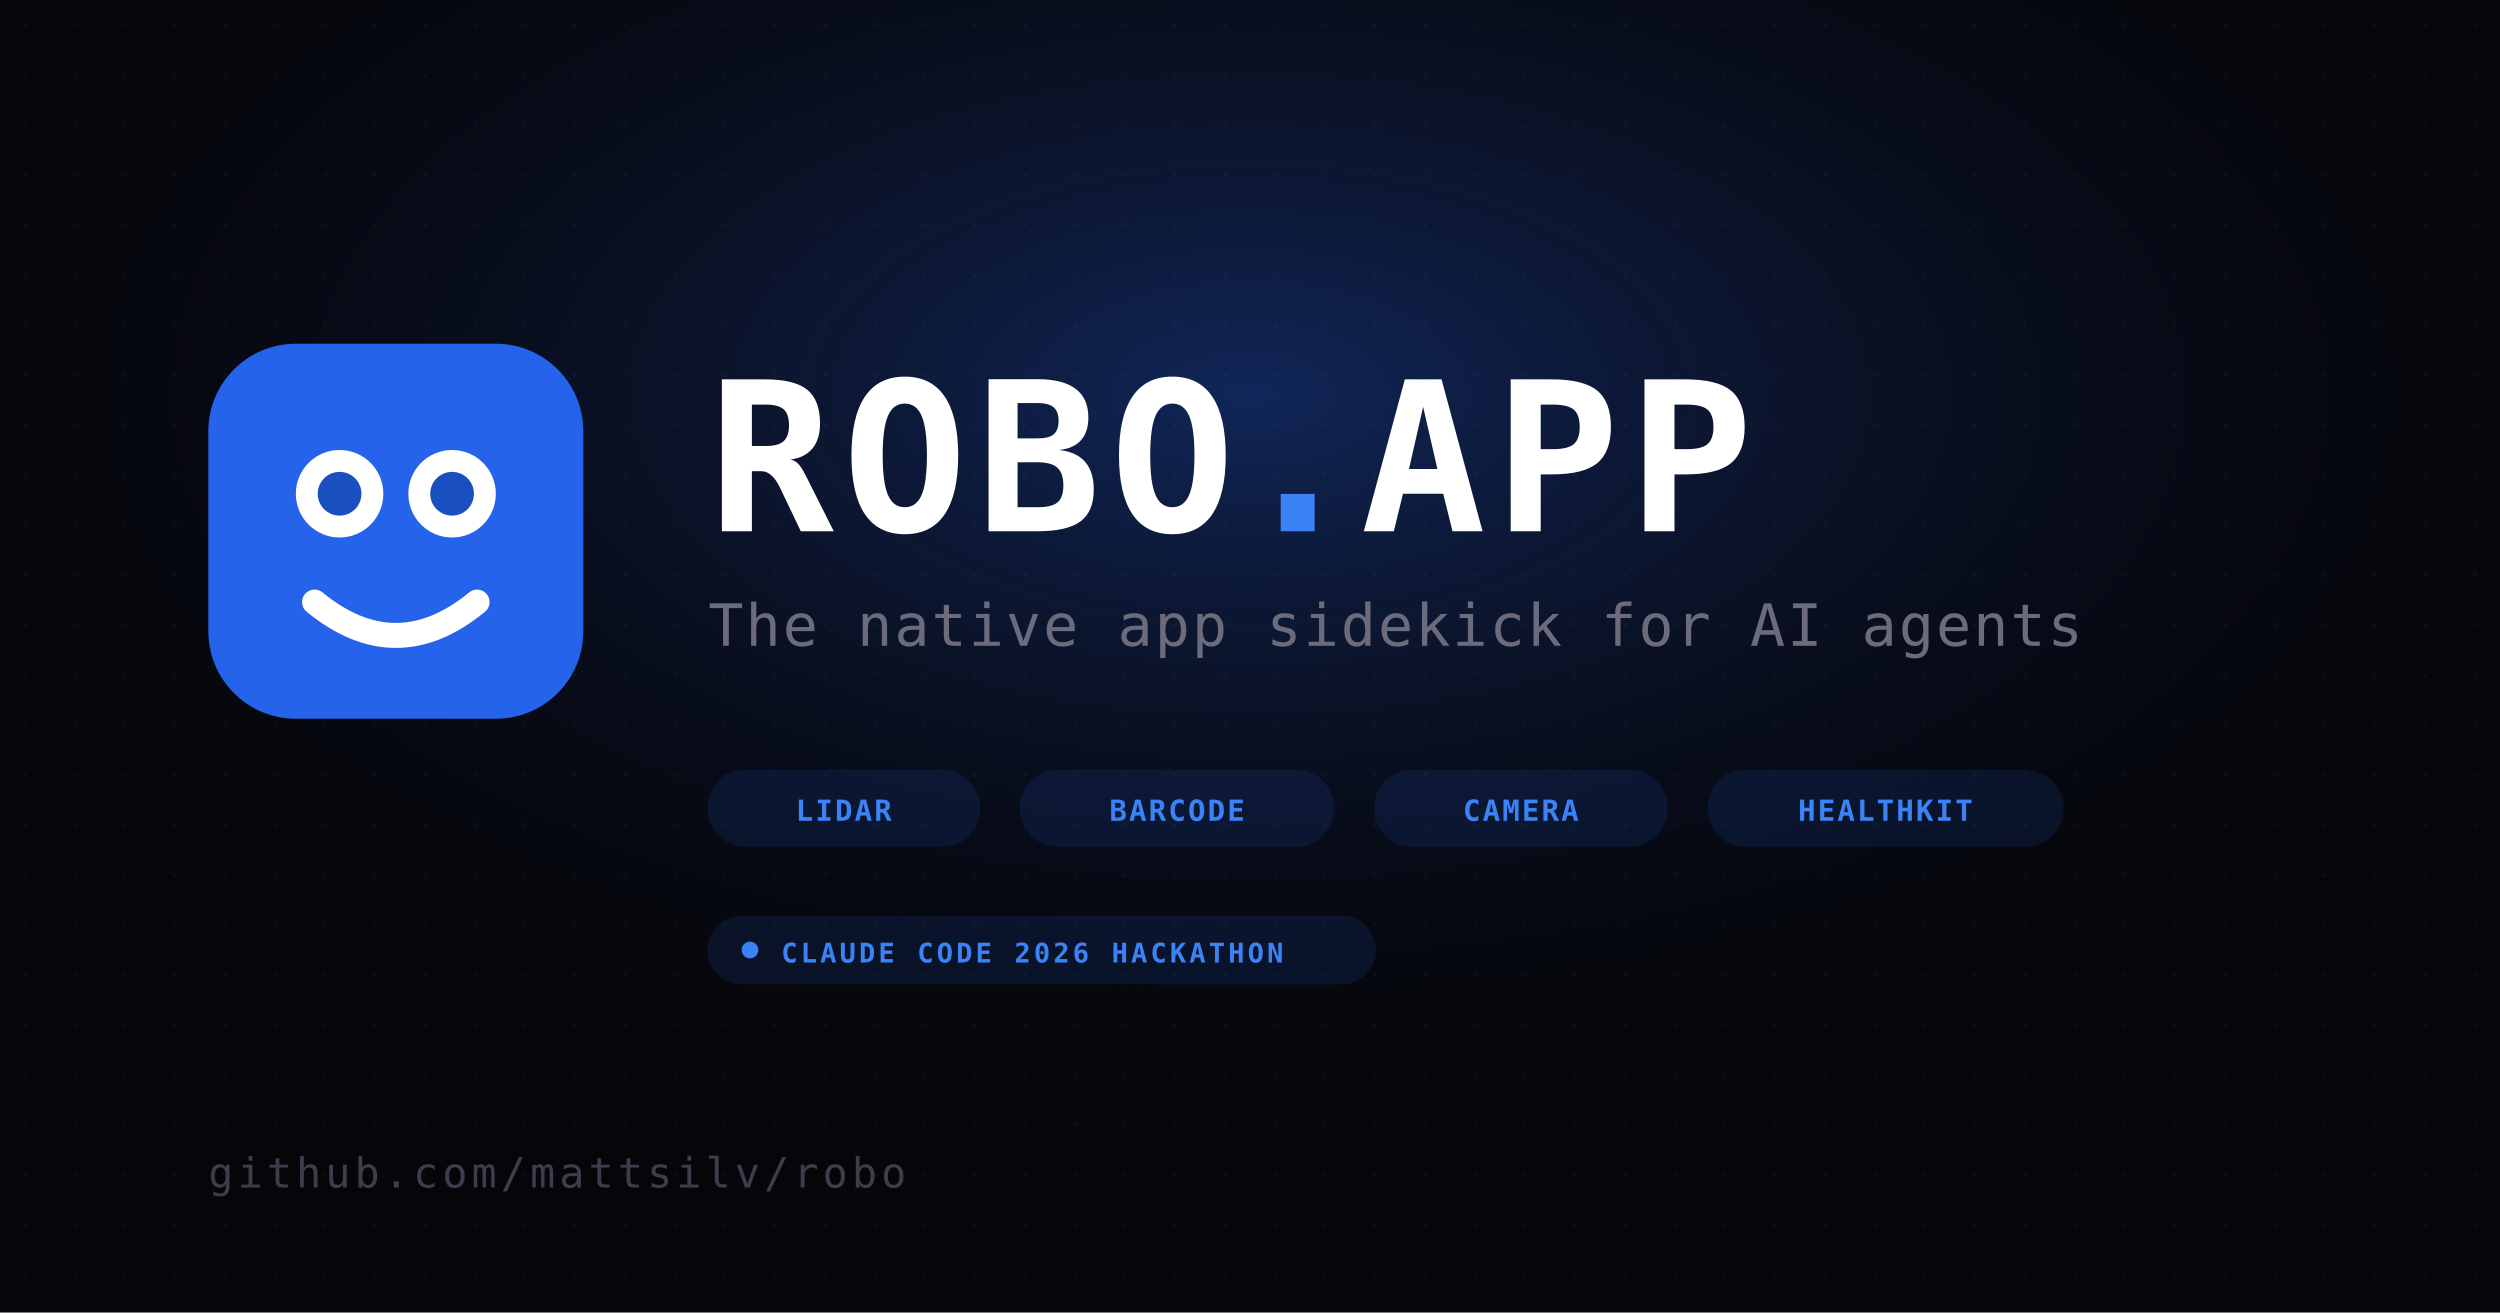
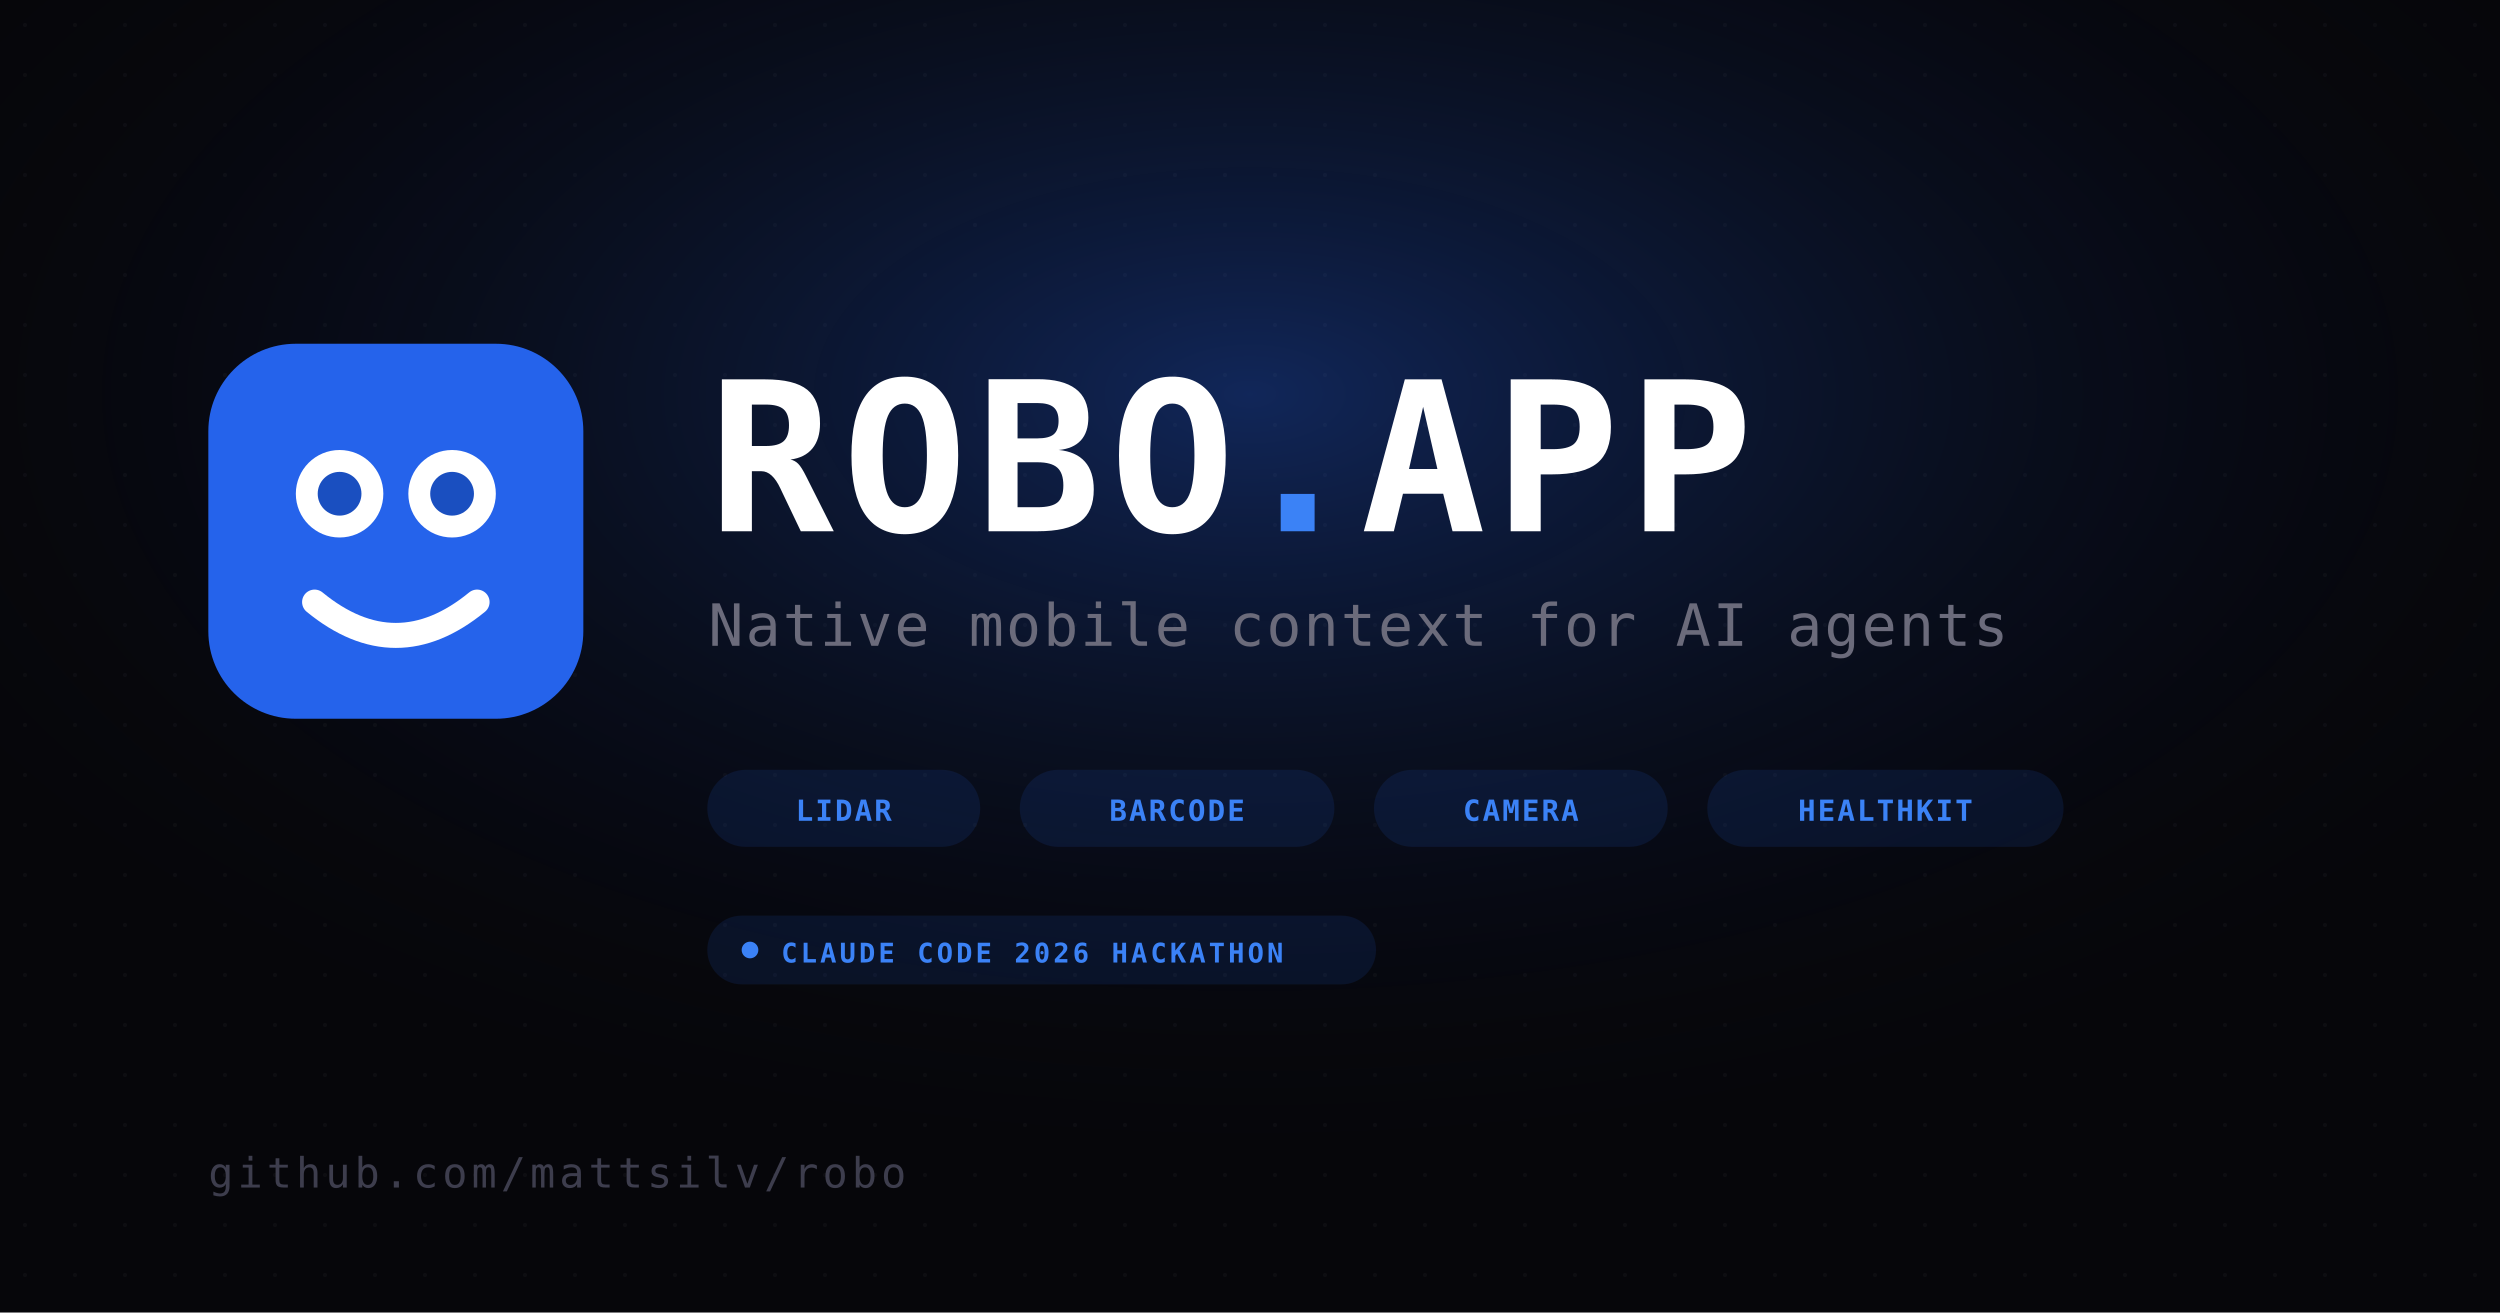
<svg xmlns="http://www.w3.org/2000/svg" width="1200" height="630" viewBox="0 0 1200 630" fill="none">
  <defs>
    <radialGradient id="glow" cx="50%" cy="30%" r="60%">
      <stop offset="0%" stop-color="#2563EB" stop-opacity="0.35" />
      <stop offset="100%" stop-color="#06060a" stop-opacity="0" />
    </radialGradient>
    <pattern id="dots" patternUnits="userSpaceOnUse" width="24" height="24">
      <circle cx="12" cy="12" r="1" fill="white" opacity="0.03" />
    </pattern>
  </defs>
  <rect width="1200" height="630" fill="#06060a" />
  <rect width="1200" height="630" fill="url(#dots)" />
  <rect width="1200" height="630" fill="url(#glow)" />
  <rect x="100" y="165" width="180" height="180" rx="42" fill="#2563EB" />
  <circle cx="163" cy="237" r="21" fill="white" />
  <circle cx="217" cy="237" r="21" fill="white" />
  <circle cx="163" cy="237" r="10.5" fill="#1a4fc0" />
  <circle cx="217" cy="237" r="10.5" fill="#1a4fc0" />
  <path d="M 151 289 Q 190 321 229 289" fill="none" stroke="white" stroke-width="12" stroke-linecap="round" />
  <text x="340" y="255" font-family="ui-monospace, 'Cascadia Code', 'Fira Code', monospace" font-weight="800" font-size="100" letter-spacing="4" fill="white">ROBO<tspan fill="#3b82f6">.</tspan>APP</text>
-   <text x="340" y="310" font-family="ui-monospace, 'Cascadia Code', 'Fira Code', monospace" font-size="28" fill="#6b6b7b" letter-spacing="1">The native app sidekick for AI agents</text>
+   <text x="340" y="310" font-family="ui-monospace, 'Cascadia Code', 'Fira Code', monospace" font-size="28" fill="#6b6b7b" letter-spacing="1">Native mobile context for AI agents</text>
  <rect x="340" y="370" width="130" height="36" rx="18" fill="#2563EB" opacity="0.12" stroke="#2563EB" stroke-width="1" />
  <text x="405" y="394" font-family="ui-monospace, monospace" font-size="14" fill="#3b82f6" text-anchor="middle" font-weight="700" letter-spacing="1">LIDAR</text>
  <rect x="490" y="370" width="150" height="36" rx="18" fill="#2563EB" opacity="0.12" stroke="#2563EB" stroke-width="1" />
  <text x="565" y="394" font-family="ui-monospace, monospace" font-size="14" fill="#3b82f6" text-anchor="middle" font-weight="700" letter-spacing="1">BARCODE</text>
  <rect x="660" y="370" width="140" height="36" rx="18" fill="#2563EB" opacity="0.12" stroke="#2563EB" stroke-width="1" />
  <text x="730" y="394" font-family="ui-monospace, monospace" font-size="14" fill="#3b82f6" text-anchor="middle" font-weight="700" letter-spacing="1">CAMERA</text>
  <rect x="820" y="370" width="170" height="36" rx="18" fill="#2563EB" opacity="0.12" stroke="#2563EB" stroke-width="1" />
  <text x="905" y="394" font-family="ui-monospace, monospace" font-size="14" fill="#3b82f6" text-anchor="middle" font-weight="700" letter-spacing="1">HEALTHKIT</text>
  <rect x="340" y="440" width="320" height="32" rx="16" fill="#2563EB" opacity="0.12" stroke="#2563EB" stroke-width="1" />
  <circle cx="360" cy="456" r="4" fill="#3b82f6" />
  <text x="375" y="462" font-family="ui-monospace, monospace" font-size="13" fill="#3b82f6" font-weight="700" letter-spacing="1.5">CLAUDE CODE 2026 HACKATHON</text>
  <text x="100" y="570" font-family="ui-monospace, monospace" font-size="20" fill="#3d3d4d" letter-spacing="2">github.com/mattsilv/robo</text>
</svg>
